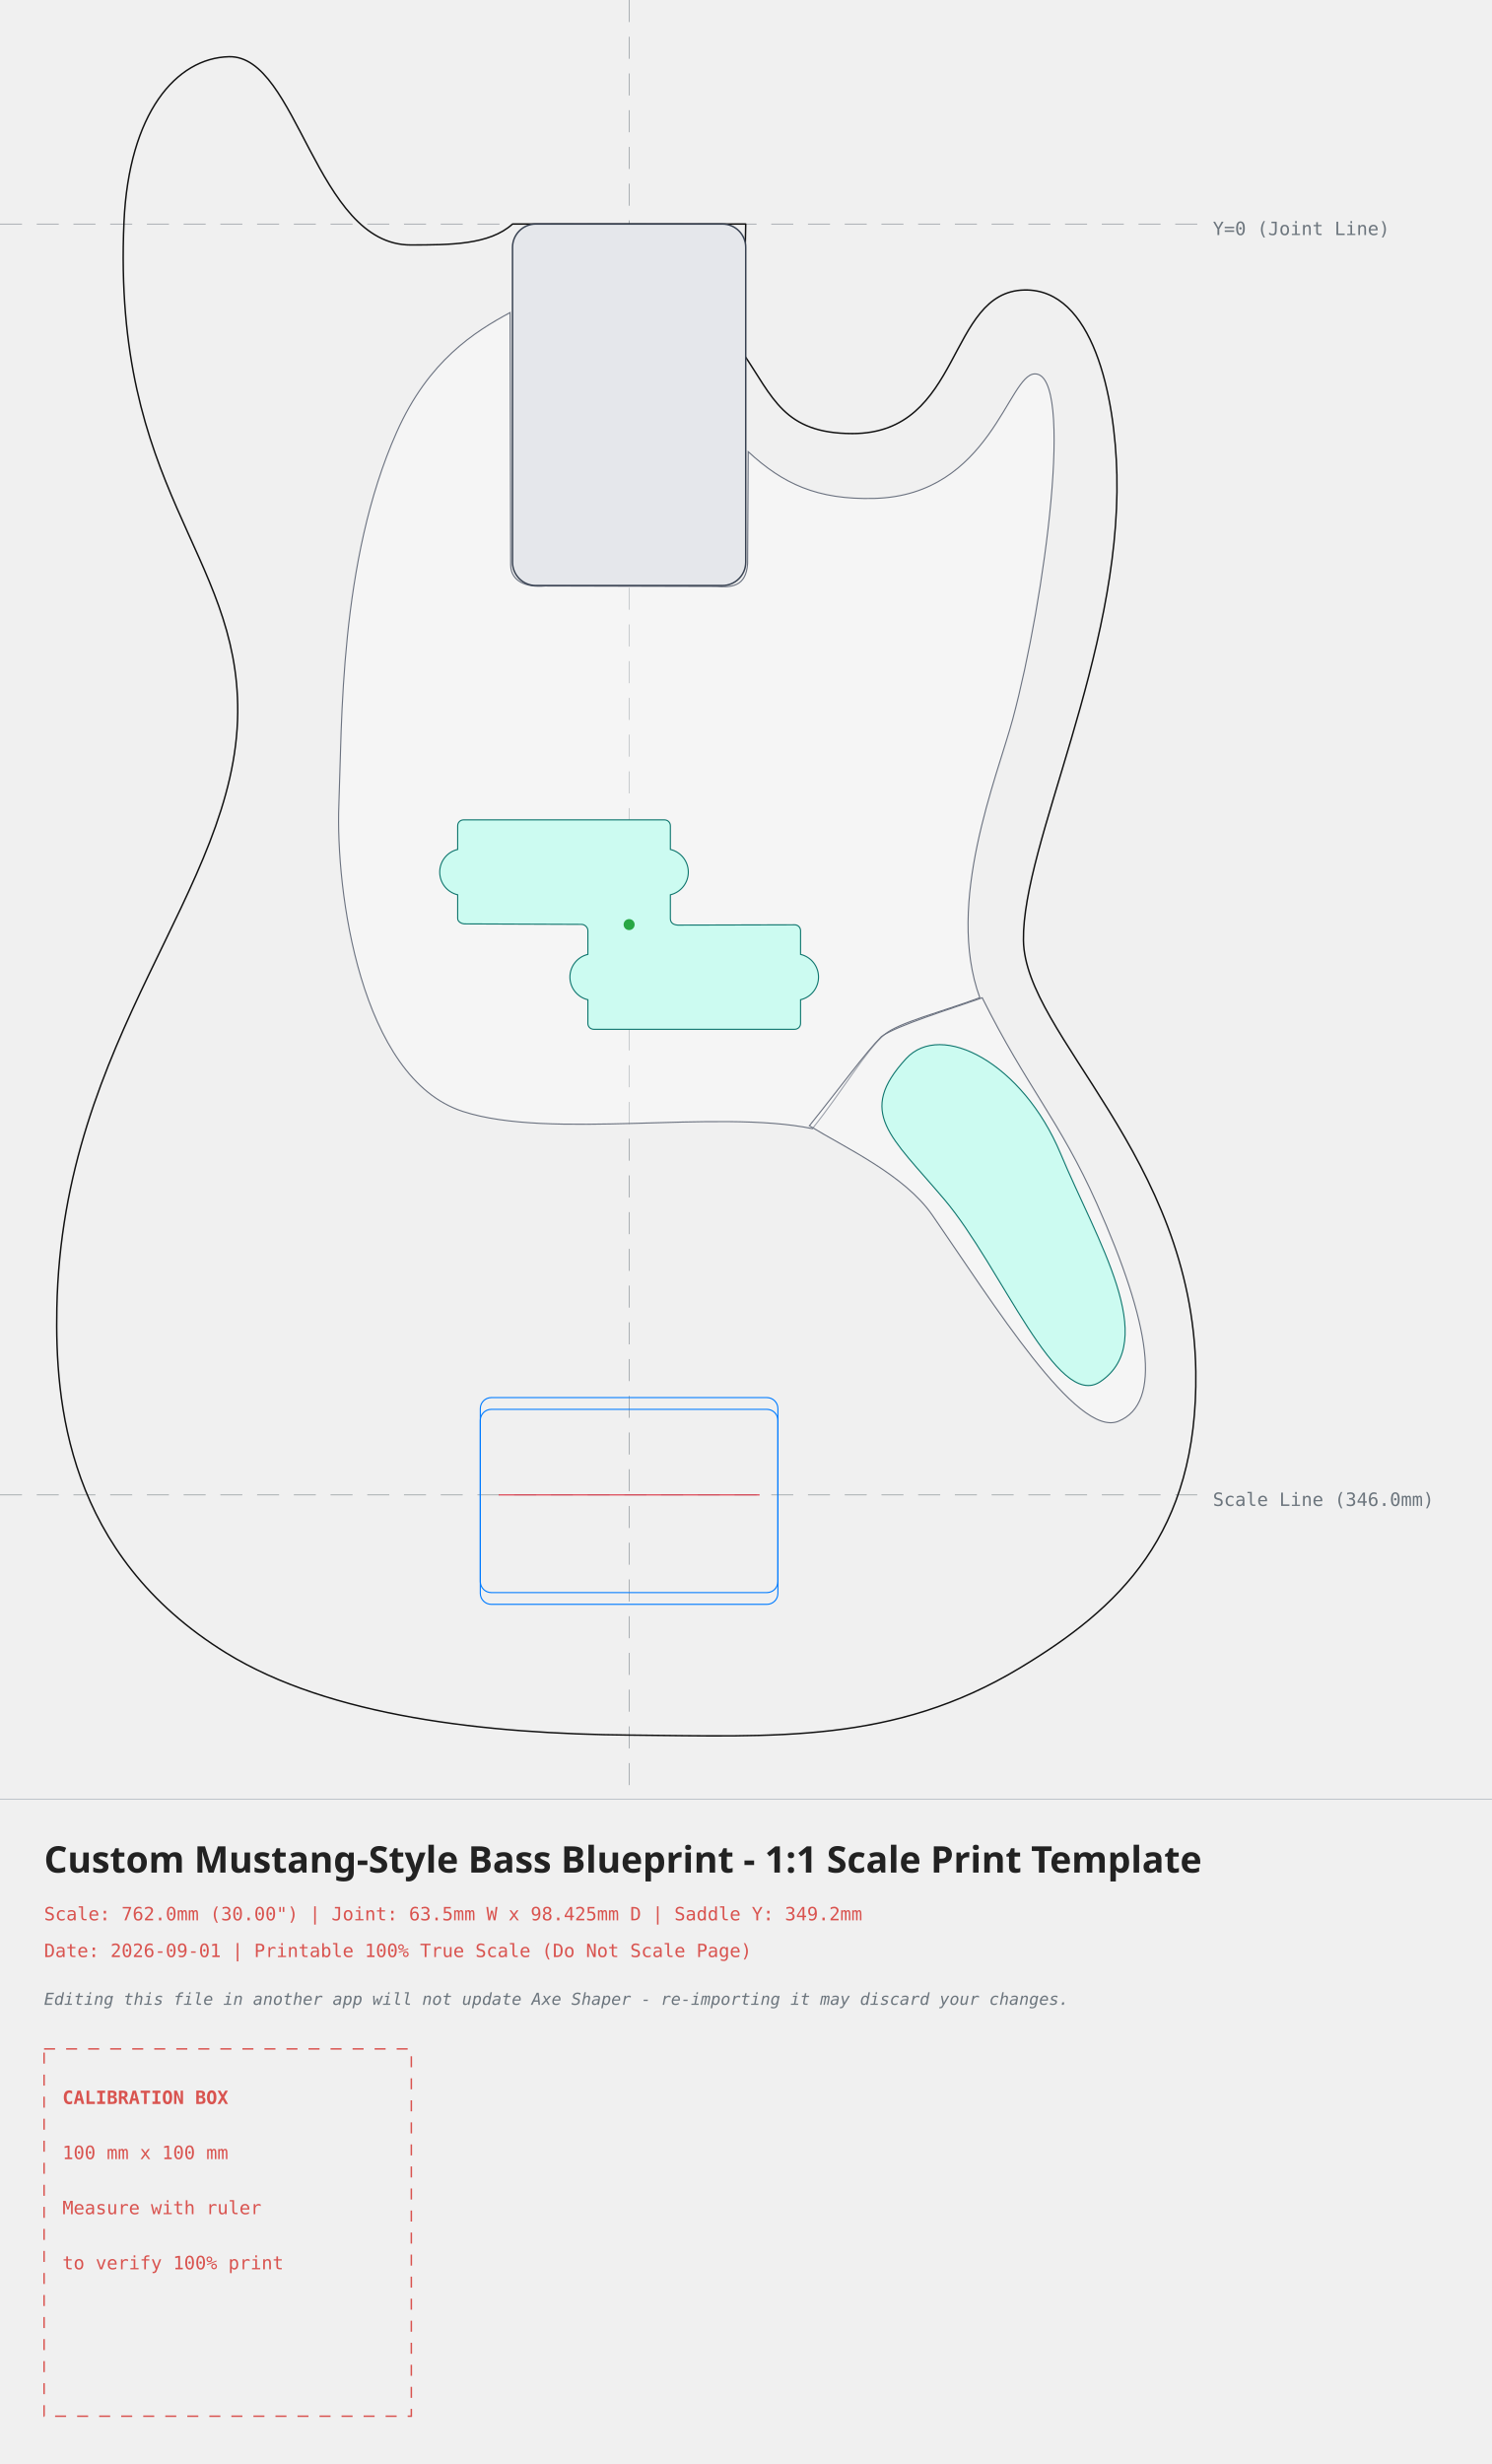
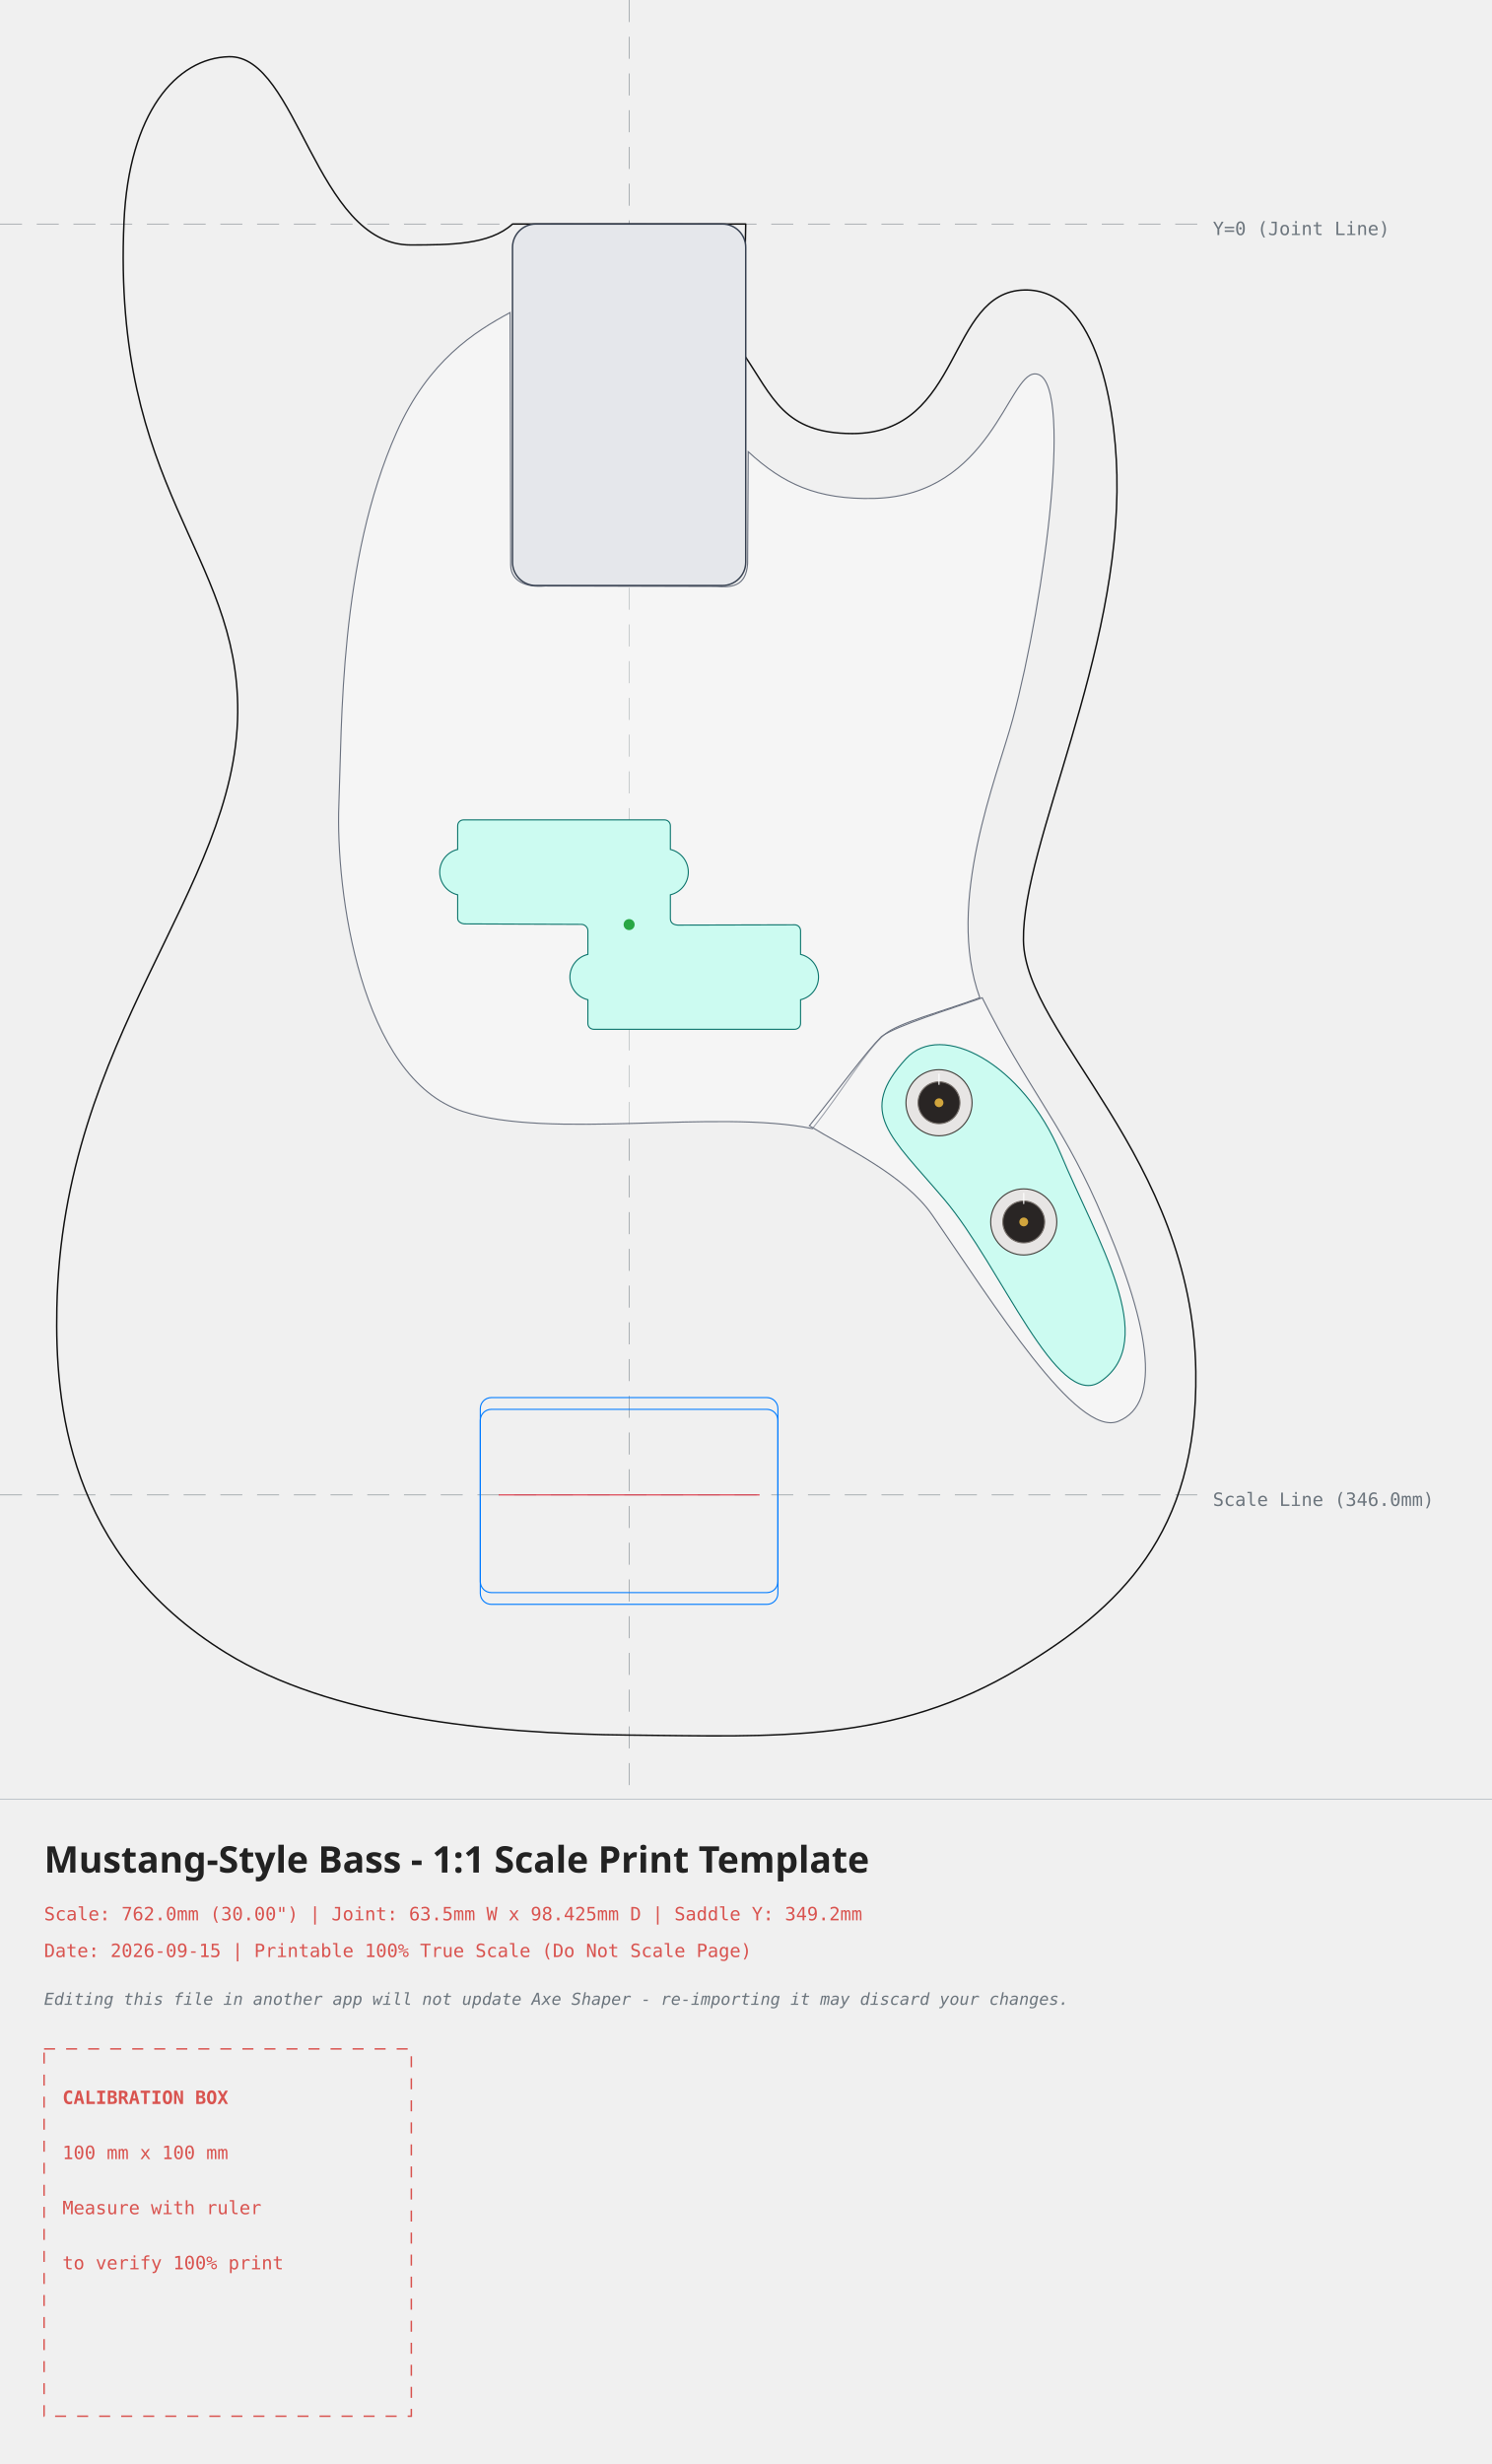
<svg xmlns="http://www.w3.org/2000/svg" width="406.24mm" height="670.82mm" viewBox="-171.30 -60.99 406.24 670.82">
  <style>
    .body-line { fill: none; stroke: #111111; stroke-width: 0.4; stroke-linecap: round; stroke-linejoin: round; }
    .edge-inset { fill: none; stroke: #555555; stroke-width: 0.3; stroke-dasharray: 3,2; }
    .neck-pocket { fill: #e5e7eb; stroke: #374151; stroke-width: 0.4; }
    .pickup-rout { fill: #ccfbf1; stroke: #0f766e; stroke-width: 0.3; }
    .pickup-cover { fill: none; stroke: #111111; stroke-width: 0.3; }
    .bridge-rout { fill: none; stroke: #007bff; stroke-width: 0.3; }
    .back-route { fill: #f3e8ff; stroke: #7e22ce; stroke-width: 0.3; stroke-dasharray: 3,2; }
    .front-route { fill: #ccfbf1; stroke: #0f766e; stroke-width: 0.3; }
    .pickguard { fill: #ffffff; fill-opacity: 0.35; stroke: #6b7280; stroke-width: 0.3; }
+     .control-hardware { fill: #e7e5e4; stroke: #44403c; stroke-width: 0.3; }
+     .control-detail { fill: #292524; stroke: #78716c; stroke-width: 0.3; }
+     .control-indicator { fill: none; stroke: #ffffff; stroke-width: 0.3; stroke-linecap: round; }
+     .control-slot { fill: none; stroke: #292524; stroke-width: 0.6; stroke-linecap: round; }
+     .control-lever { fill: none; stroke: #78716c; stroke-width: 0.8; stroke-linecap: round; }
+     .control-cap { fill: #1c1917; stroke: #292524; stroke-width: 0.3; }
+     .control-center { fill: #d1a53d; }
    .center-axis { fill: none; stroke: #6c757d; stroke-width: 0.2; stroke-dasharray: 6,4; opacity: 0.7; }
    .calibration-box { fill: none; stroke: #d9534f; stroke-width: 0.4; stroke-dasharray: 3,3; }
    .band-rule { fill: none; stroke: #adb5bd; stroke-width: 0.2; }
    .text-label { font-family: monospace, sans-serif; font-size: 5px; fill: #d9534f; }
    .disclaimer-label { font-family: monospace, sans-serif; font-size: 4.5px; font-style: italic; fill: #6c757d; }
    .axis-label { font-family: monospace, sans-serif; font-size: 5px; fill: #6c757d; }
    .title-label { font-family: sans-serif; font-size: 10px; font-weight: bold; fill: #222222; }
  </style>
  <g>
    <line x1="0" y1="-60.99" x2="0" y2="428.82" class="center-axis" />
    <line x1="-171.30" y1="0" x2="154.94" y2="0" class="center-axis" />
    <text x="158.94" y="3" class="axis-label">Y=0 (Joint Line)</text>
    <line x1="-171.30" y1="346.00" x2="154.94" y2="346.00" class="center-axis" stroke="#007bff" />
    <text x="158.94" y="349.00" class="axis-label" fill="#007bff">Scale Line (346.0mm)</text>
    <path d="M -31.75 0.00 C -38.02 5.72, -48.88 5.68, -59.46 5.70 C -85.37 5.76, -90.22 -45.99, -108.95 -45.55 C -123.36 -45.21, -136.22 -30.14, -137.54 -0.57 C -140.80 72.55, -106.24 89.47, -106.57 132.93 C -106.94 181.53, -154.41 220.93, -155.82 295.13 C -156.30 320.47, -153.27 362.18, -109.68 389.04 C -81.49 406.42, -38.68 411.06, 0.46 411.39 C 39.61 411.73, 72.02 413.82, 106.36 393.13 C 133.37 376.86, 154.94 356.78, 154.30 312.39 C 153.46 253.84, 107.73 220.86, 107.37 195.01 C 107.01 168.83, 133.91 117.42, 132.81 68.31 C 132.34 46.97, 126.35 17.57, 107.63 17.96 C 86.40 18.41, 90.99 57.06, 60.80 57.05 C 42.03 57.04, 39.20 47.13, 31.03 35.21 C 31.03 35.21, 31.75 0.00, 31.75 0.00 C 31.75 0.00, -31.75 0.00, -31.75 0.00 Z" class="body-line" />
    <path d="M -32.41 24.11 C -32.41 24.11, -32.25 92.80, -32.25 92.80 C -32.25 97.33, -27.90 99.00, -22.92 98.54 C -22.92 98.54, 23.63 98.67, 23.63 98.67 C 27.71 98.95, 31.86 98.87, 32.26 92.44 C 32.26 92.44, 32.43 61.99, 32.43 61.99 C 41.83 70.65, 51.08 75.12, 66.82 74.70 C 98.45 73.85, 103.16 40.88, 110.48 40.80 C 121.39 40.69, 113.22 102.12, 104.47 134.72 C 100.21 150.58, 86.00 184.74, 95.49 210.63 C 84.79 214.58, 73.40 217.41, 69.55 220.66 C 64.49 224.93, 58.20 235.91, 49.91 246.28 C 23.79 240.88, -21.37 249.41, -45.33 241.58 C -73.27 232.45, -79.94 181.32, -79.03 158.05 C -78.16 136.04, -78.96 91.81, -63.28 56.64 C -54.61 37.17, -42.12 29.36, -32.41 24.11 Z" class="pickguard" style="fill:#ffffff" />
    <path d="M 68.72 221.19 C 73.00 218.16, 87.61 213.68, 96.15 210.66 C 108.25 234.95, 117.29 244.14, 127.35 266.70 C 141.86 299.24, 145.40 321.03, 133.18 325.96 C 121.90 330.51, 99.21 293.91, 82.57 269.85 C 74.97 258.86, 58.90 251.52, 49.08 245.50 C 57.64 234.86, 64.44 225.47, 68.72 221.19 Z" class="pickguard" style="fill:#ffffff" />
    <rect x="-31.75" y="0" width="63.5" height="98.425" rx="6.35" ry="6.35" class="neck-pocket" />
    <path d="M 75.41 227.23 C 84.99 216.81, 107.19 228.47, 117.48 253.08 C 127.34 276.69, 144.70 304.08, 128.31 315.16 C 116.49 323.16, 101.41 283.97, 85.83 265.56 C 71.16 248.22, 61.88 241.96, 75.41 227.23 Z" class="front-route" />
    <g transform="translate(0, 190.7271) rotate(0)">
      <path d="M -45.10 -28.51 C -45.97 -28.51, -46.68 -27.80, -46.68 -26.92 C -46.68 -26.92, -46.68 -20.46, -46.68 -20.46 C -49.55 -19.79, -51.57 -17.23, -51.57 -14.29 C -51.57 -11.34, -49.55 -8.79, -46.68 -8.11 C -46.68 -8.11, -46.68 -1.65, -46.68 -1.65 C -46.68 -0.77, -45.61 -0.19, -44.74 -0.19 C -44.74 -0.19, -12.99 -0.06, -12.99 -0.06 C -12.03 -0.06, -11.23 0.78, -11.23 1.65 C -11.23 1.65, -11.23 8.11, -11.23 8.11 C -14.09 8.79, -16.12 11.34, -16.12 14.29 C -16.12 17.23, -14.09 19.79, -11.23 20.46 C -11.23 20.46, -11.23 26.92, -11.23 26.92 C -11.23 27.80, -10.52 28.51, -9.64 28.51 C -9.64 28.51, 45.09 28.51, 45.09 28.51 C 45.97 28.51, 46.68 27.80, 46.68 26.92 C 46.68 26.92, 46.68 20.46, 46.68 20.46 C 49.55 19.79, 51.57 17.23, 51.57 14.29 C 51.57 11.34, 49.55 8.79, 46.68 8.11 C 46.68 8.11, 46.68 1.65, 46.68 1.65 C 46.68 0.78, 45.97 0.06, 45.09 0.06 C 45.09 0.06, 13.87 0.14, 13.87 0.14 C 12.09 0.24, 11.23 -0.46, 11.23 -1.65 C 11.23 -1.65, 11.23 -8.11, 11.23 -8.11 C 14.09 -8.79, 16.12 -11.34, 16.12 -14.29 C 16.12 -17.23, 14.09 -19.79, 11.23 -20.46 C 11.23 -20.46, 11.23 -26.92, 11.23 -26.92 C 11.23 -27.80, 10.52 -28.51, 9.64 -28.51 C 9.64 -28.51, -45.10 -28.51, -45.10 -28.51 Z" class="pickup-rout" />
      <circle cx="0" cy="0" r="1.5" fill="#28a745" />
    </g>
+     <g id="control-knobs">
+       <g transform="translate(84.38, 239.23)" data-knob-style="generic">
+         <circle cx="0" cy="0" r="9" class="control-hardware" />
+         <circle cx="0" cy="0" r="5.7" class="control-detail" />
+         <line x1="0" y1="-5" x2="0" y2="-7.8" class="control-indicator" />
+         <circle cx="0" cy="0" r="1.2" class="control-center" />
+       </g>
+       <g transform="translate(107.45, 271.68)" data-knob-style="generic">
+         <circle cx="0" cy="0" r="9" class="control-hardware" />
+         <circle cx="0" cy="0" r="5.7" class="control-detail" />
+         <line x1="0" y1="-5" x2="0" y2="-7.8" class="control-indicator" />
+         <circle cx="0" cy="0" r="1.2" class="control-center" />
+       </g>
+     </g>
+     <g id="control-switches">
+ 
+     </g>
    <g id="bridge-hardware">
      <rect x="-40.52" y="319.50" width="81.03" height="53.09" rx="3.00" ry="3.00" class="bridge-rout" />
      <rect x="-40.52" y="322.70" width="81.03" height="53.09" rx="3.00" ry="3.00" class="bridge-rout" />
      <line x1="-35.52" y1="346.00" x2="35.52" y2="346.00" stroke="#dc3545" stroke-width="0.3" />
      <g transform="translate(0, 349.20)" />
    </g>
  </g>
  <g>
    <line x1="-171.30" y1="428.82" x2="234.94" y2="428.82" class="band-rule" />
-     <text x="-159.30" y="448.82" class="title-label">Custom Mustang-Style Bass Blueprint - 1:1 Scale Print Template</text>
+     <text x="-159.30" y="448.82" class="title-label">Mustang-Style Bass - 1:1 Scale Print Template</text>
    <text x="-159.30" y="461.82" class="text-label">Scale: 762.0mm (30.00") | Joint: 63.5mm W x 98.425mm D | Saddle Y: 349.2mm</text>
-     <text x="-159.30" y="471.82" class="text-label">Date: 2026-09-01 | Printable 100% True Scale (Do Not Scale Page)</text>
+     <text x="-159.30" y="471.82" class="text-label">Date: 2026-09-15 | Printable 100% True Scale (Do Not Scale Page)</text>
    <text x="-159.30" y="484.82" class="disclaimer-label">Editing this file in another app will not update Axe Shaper - re-importing it may discard your changes.</text>
    <g transform="translate(-159.30, 496.82)">
      <rect x="0" y="0" width="100" height="100" class="calibration-box" />
      <text x="5" y="15" class="text-label" font-weight="bold">CALIBRATION BOX</text>
      <text x="5" y="30" class="text-label">100 mm x 100 mm</text>
      <text x="5" y="45" class="text-label">Measure with ruler</text>
      <text x="5" y="60" class="text-label">to verify 100% print</text>
    </g>
  </g>
</svg>
